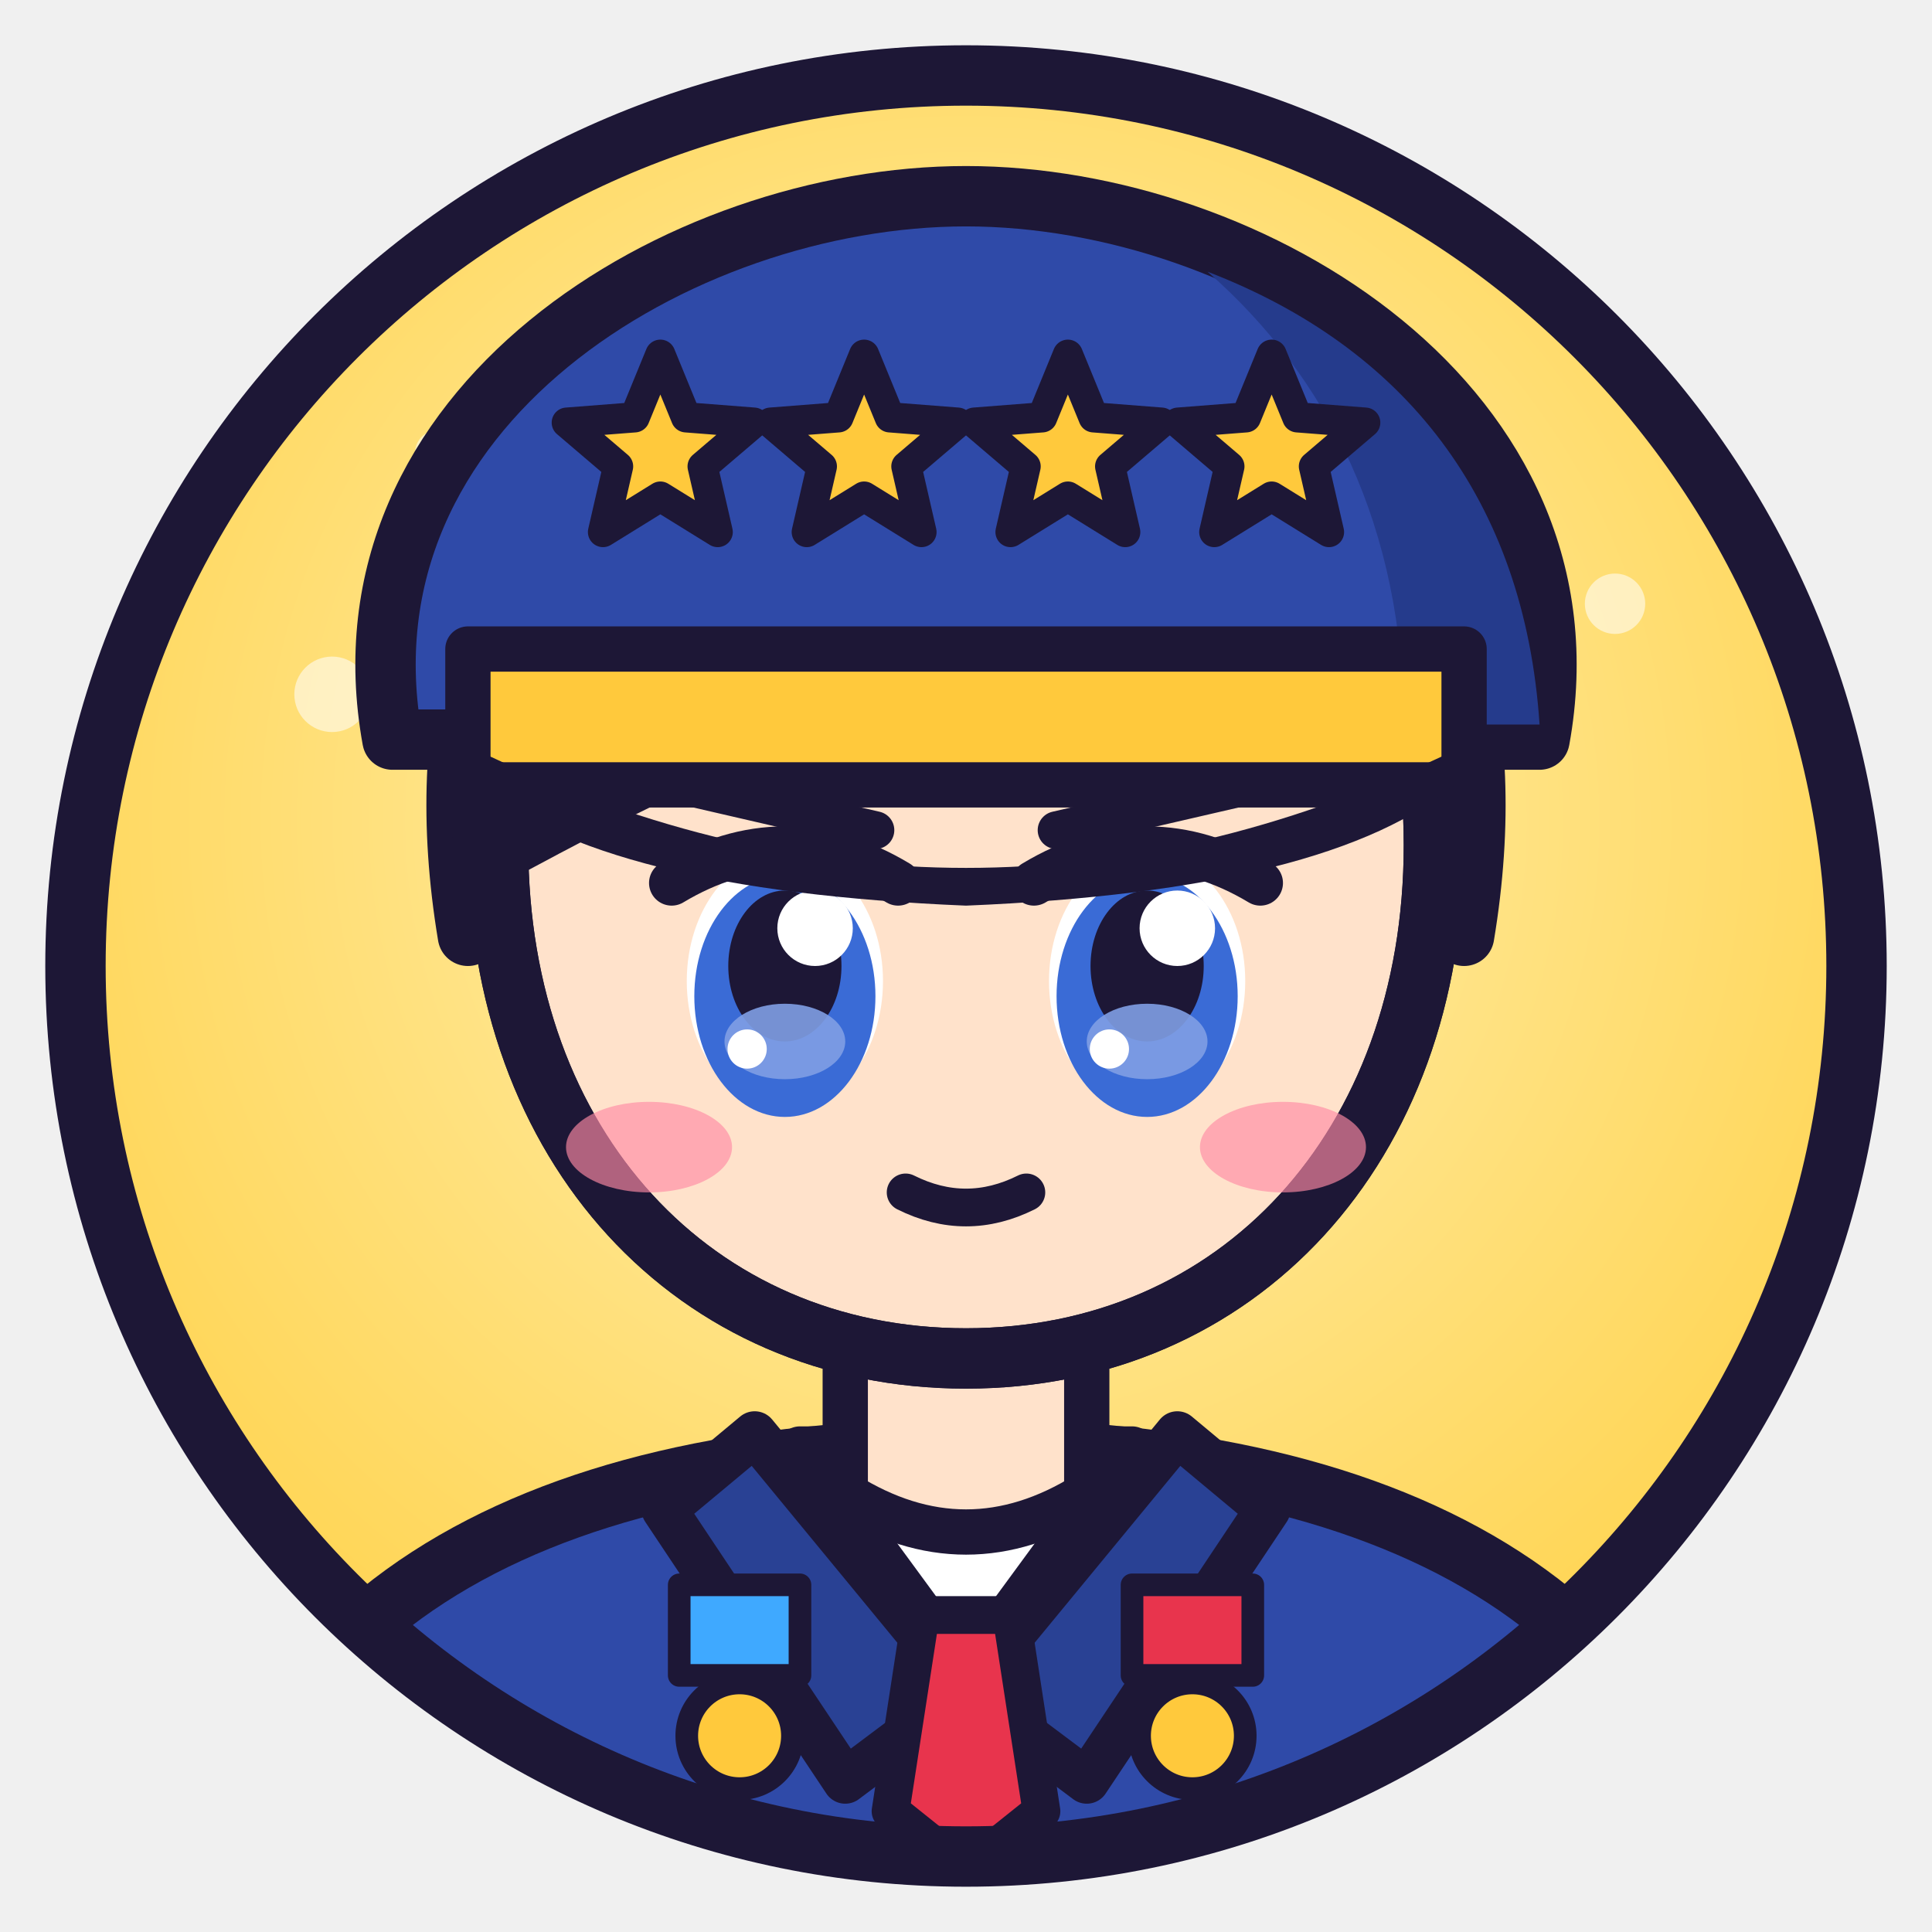
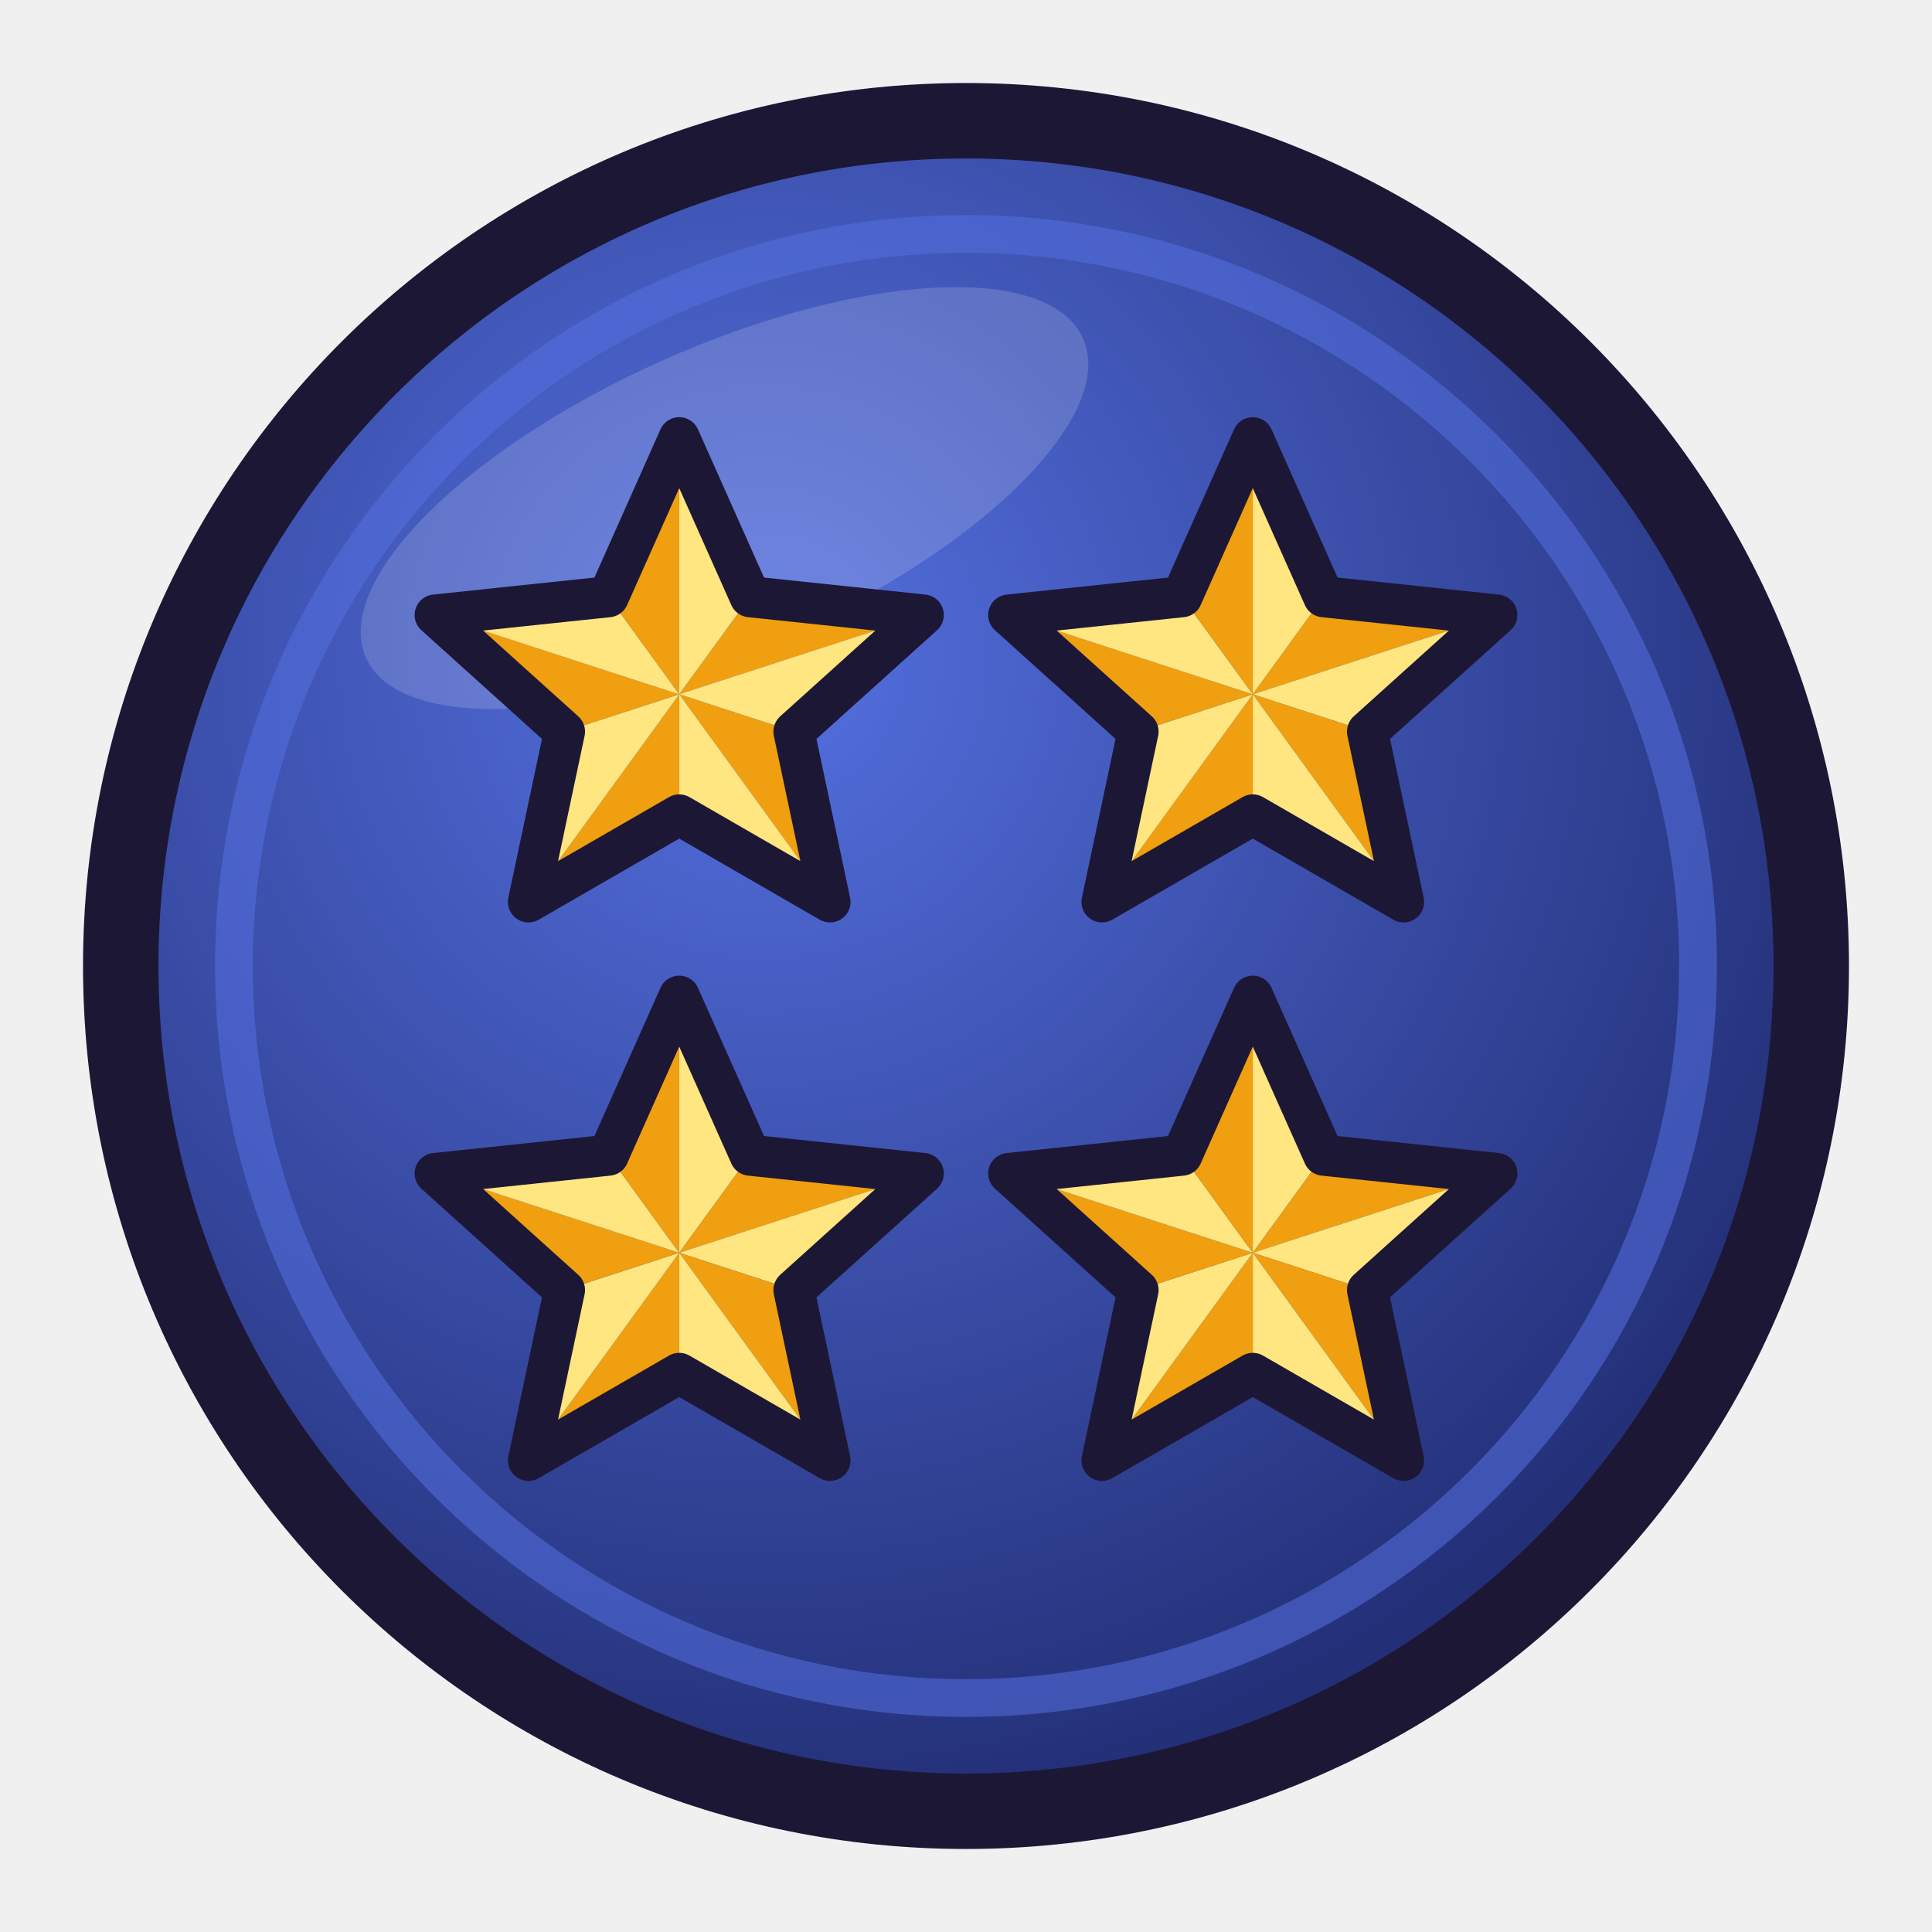
<svg xmlns="http://www.w3.org/2000/svg" width="512" height="512" viewBox="0 0 256 256">
  <defs>
-     <radialGradient id="bg" cx="50%" cy="42%" r="60%">
-       <stop offset="0%" stop-color="#fff1b8" />
-       <stop offset="100%" stop-color="#ffd34d" />
+     <radialGradient id="m" cx="0.38" cy="0.32" r="0.75">
+       <stop offset="0" stop-color="#5470e0" />
+       <stop offset="1" stop-color="#1f2a6e" />
    </radialGradient>
-     <clipPath id="disc">
-       <circle cx="128" cy="128" r="118" />
-     </clipPath>
  </defs>
-   <circle cx="128" cy="128" r="118" fill="url(#bg)" />
-   <g opacity="0.55" fill="#ffffff">
-     <circle cx="44" cy="92" r="5" />
-     <circle cx="214" cy="80" r="4" />
-     <circle cx="58" cy="60" r="3" />
-     M 206.0 123.0 L 208.2 129.8 L 215.0 132.0 L 208.2 134.2 L 206.0 141.0 L 203.8 134.2 L 197.0 132.0 L 203.8 129.8 Z
-     M 50.0 133.0 L 51.7 138.3 L 57.0 140.0 L 51.7 141.7 L 50.0 147.0 L 48.3 141.7 L 43.0 140.0 L 48.3 138.3 Z
-   </g>
-   <g clip-path="url(#disc)">
-     <path d="M 26 262 C 30 214 70 192 128 192 C 186 192 226 214 230 262 Z" fill="#2f4aa8" stroke="#1d1736" stroke-width="8" stroke-linejoin="round" stroke-linecap="round" />
-     <path d="M 106 192 L 128 222 L 150 192 Z" fill="#ffffff" stroke="#1d1736" stroke-width="6" stroke-linejoin="round" stroke-linecap="round" />
-     <path d="M 100 190 L 128 224 L 112 236 L 88 200 Z" fill="#294194" stroke="#1d1736" stroke-width="6" stroke-linejoin="round" stroke-linecap="round" />
-     <path d="M 156 190 L 128 224 L 144 236 L 168 200 Z" fill="#294194" stroke="#1d1736" stroke-width="6" stroke-linejoin="round" stroke-linecap="round" />
-     <path d="M 122 214 L 134 214 L 138 240 L 128 248 L 118 240 Z" fill="#e8344d" stroke="#1d1736" stroke-width="5" stroke-linejoin="round" stroke-linecap="round" />
-     <path d="M 112 160 L 112 198 Q 128 208 144 198 L 144 160 Z" fill="#ffe2cb" stroke="#1d1736" stroke-width="6" stroke-linejoin="round" stroke-linecap="round" />
-     <path d="M 114 168 Q 128 182 142 168 L 142 178 Q 128 190 114 178 Z" fill="#f7bfa0" />
-     <path d="M 62 124 C 52 64 94 38 128 38 C 162 38 204 64 194 124 C 190 112 186 104 180 100 L 76 100 C 70 104 66 112 62 124 Z" fill="#2b2b3a" stroke="#1d1736" stroke-width="8" stroke-linejoin="round" stroke-linecap="round" />
-     <defs>
-       <clipPath id="face">
-         <path d="M 66 112 C 66 70 94 48 128 48 C 162 48 190 70 190 112 C 190 152 164 180 128 180 C 92 180 66 152 66 112 Z" />
-       </clipPath>
-     </defs>
-     <path d="M 66 112 C 66 70 94 48 128 48 C 162 48 190 70 190 112 C 190 152 164 180 128 180 C 92 180 66 152 66 112 Z" fill="#ffe2cb" stroke="#1d1736" stroke-width="8" stroke-linejoin="round" stroke-linecap="round" />
-     <g clip-path="url(#face)">
-       <path d="M 168 60 C 200 100 196 160 150 186 L 210 190 L 210 50 Z" fill="#f7bfa0" opacity="0.7" />
-     </g>
-     <path d="M 66 112 C 66 70 94 48 128 48 C 162 48 190 70 190 112 C 190 152 164 180 128 180 C 92 180 66 152 66 112 Z" fill="none" stroke="#1d1736" stroke-width="8" stroke-linejoin="round" stroke-linecap="round" />
-     <ellipse cx="86" cy="152" rx="11" ry="6" fill="#ff8aa4" opacity="0.65" />
-     <ellipse cx="170" cy="152" rx="11" ry="6" fill="#ff8aa4" opacity="0.65" />
-     <ellipse cx="104" cy="130" rx="13" ry="17" fill="#ffffff" />
-     <ellipse cx="104" cy="132" rx="12" ry="16" fill="#3a6bd6" />
-     <ellipse cx="104" cy="128" rx="7.5" ry="10" fill="#1d1736" />
-     <ellipse cx="104" cy="138" rx="8" ry="5" fill="#7f9fe4" opacity="0.9" />
-     <circle cx="108" cy="123" r="5" fill="#ffffff" />
-     <circle cx="99" cy="139" r="2.6" fill="#ffffff" />
-     <path d="M 89 117 Q 104 108 119 117" fill="none" stroke="#1d1736" stroke-width="6" stroke-linecap="round" stroke-linejoin="round" />
-     <ellipse cx="152" cy="130" rx="13" ry="17" fill="#ffffff" />
-     <ellipse cx="152" cy="132" rx="12" ry="16" fill="#3a6bd6" />
-     <ellipse cx="152" cy="128" rx="7.5" ry="10" fill="#1d1736" />
-     <ellipse cx="152" cy="138" rx="8" ry="5" fill="#7f9fe4" opacity="0.9" />
-     <circle cx="156" cy="123" r="5" fill="#ffffff" />
-     <circle cx="147" cy="139" r="2.6" fill="#ffffff" />
-     <path d="M 137 117 Q 152 108 167 117" fill="none" stroke="#1d1736" stroke-width="6" stroke-linecap="round" stroke-linejoin="round" />
-     <path d="M 64 114 C 62 68 98 46 140 50 C 170 54 192 74 192 108 C 176 92 156 84 130 88 C 106 92 86 102 64 114 Z" fill="#2b2b3a" stroke="#1d1736" stroke-width="8" stroke-linejoin="round" stroke-linecap="round" />
-     <path d="M 90 104 L 116 110" fill="none" stroke="#1d1736" stroke-width="5" stroke-linecap="round" stroke-linejoin="round" />
-     <path d="M 166 104 L 140 110" fill="none" stroke="#1d1736" stroke-width="5" stroke-linecap="round" stroke-linejoin="round" />
-     <path d="M 120 158 Q 128 162 136 158" fill="none" stroke="#1d1736" stroke-width="5" stroke-linecap="round" stroke-linejoin="round" />
-     <path d="M 52 98 C 44 54 90 26 128 26 C 166 26 212 54 204 98 Z" fill="#2f4aa8" stroke="#1d1736" stroke-width="8" stroke-linejoin="round" stroke-linecap="round" />
-     <path d="M 160 36 C 186 46 202 66 204 96 L 186 96 C 186 70 176 50 160 36 Z" fill="#253b8c" />
-     <path d="M 62 86 L 194 86 L 194 104 L 62 104 Z" fill="#ffc93c" stroke="#1d1736" stroke-width="6" stroke-linejoin="round" stroke-linecap="round" />
-     <path d="M 64 102 Q 128 132 192 102 Q 176 116 128 118 Q 80 116 64 102 Z" fill="#1d1736" stroke="#1d1736" stroke-width="4" stroke-linejoin="round" stroke-linecap="round" />
-     <path d="M 87.5 47.0 L 90.9 55.3 L 99.9 56.0 L 93.1 61.8 L 95.1 70.5 L 87.5 65.8 L 79.9 70.5 L 81.9 61.8 L 75.1 56.0 L 84.1 55.3 Z" fill="#ffc93c" stroke="#1d1736" stroke-width="4" stroke-linejoin="round" stroke-linecap="round" />
-     <path d="M 114.5 47.0 L 117.9 55.3 L 126.9 56.0 L 120.1 61.8 L 122.1 70.5 L 114.5 65.8 L 106.9 70.5 L 108.9 61.8 L 102.1 56.0 L 111.1 55.3 Z" fill="#ffc93c" stroke="#1d1736" stroke-width="4" stroke-linejoin="round" stroke-linecap="round" />
-     <path d="M 141.5 47.0 L 144.9 55.3 L 153.9 56.0 L 147.1 61.8 L 149.1 70.5 L 141.5 65.8 L 133.9 70.5 L 135.9 61.8 L 129.1 56.0 L 138.1 55.3 Z" fill="#ffc93c" stroke="#1d1736" stroke-width="4" stroke-linejoin="round" stroke-linecap="round" />
-     <path d="M 168.5 47.0 L 171.9 55.3 L 180.9 56.0 L 174.1 61.8 L 176.1 70.5 L 168.5 65.8 L 160.9 70.5 L 162.9 61.8 L 156.1 56.0 L 165.1 55.3 Z" fill="#ffc93c" stroke="#1d1736" stroke-width="4" stroke-linejoin="round" stroke-linecap="round" />
-     <path d="M 150 210 L 166 210 L 166 222 L 150 222 Z" fill="#e8344d" stroke="#1d1736" stroke-width="3" stroke-linejoin="round" stroke-linecap="round" />
-     <circle cx="158" cy="230" r="7" fill="#ffc93c" stroke="#1d1736" stroke-width="3" />
-     <path d="M 90 210 L 106 210 L 106 222 L 90 222 Z" fill="#3fa9ff" stroke="#1d1736" stroke-width="3" stroke-linejoin="round" stroke-linecap="round" />
-     <circle cx="98" cy="230" r="7" fill="#ffc93c" stroke="#1d1736" stroke-width="3" />
-   </g>
-   <circle cx="128" cy="128" r="118" fill="none" stroke="#1d1736" stroke-width="8" stroke-linejoin="round" stroke-linecap="round" />
+   <circle cx="128" cy="128" r="112" fill="url(#m)" stroke="#1d1736" stroke-width="10" />
+   <circle cx="128" cy="128" r="97" fill="none" stroke="#5470e0" stroke-width="5" opacity="0.55" />
+   <ellipse cx="96" cy="66" rx="52" ry="20" transform="rotate(-24 96 66)" fill="#ffffff" opacity="0.16" />
+   <path d="M90 92 L90 58 L99.39 79.07 Z" fill="#ffe680" />
+   <path d="M90 92 L99.39 79.07 L122.34 81.49 Z" fill="#ef9f0f" />
+   <path d="M90 92 L122.34 81.49 L105.2 96.94 Z" fill="#ffe680" />
+   <path d="M90 92 L105.2 96.94 L109.98 119.51 Z" fill="#ef9f0f" />
+   <path d="M90 92 L109.98 119.51 L90 107.98 Z" fill="#ffe680" />
+   <path d="M90 92 L90 107.98 L70.02 119.51 Z" fill="#ef9f0f" />
+   <path d="M90 92 L70.02 119.51 L74.8 96.94 Z" fill="#ffe680" />
+   <path d="M90 92 L74.8 96.94 L57.66 81.49 Z" fill="#ef9f0f" />
+   <path d="M90 92 L57.66 81.49 L80.61 79.07 Z" fill="#ffe680" />
+   <path d="M90 92 L80.61 79.07 L90 58 Z" fill="#ef9f0f" />
+   <path d="M90 58 L99.39 79.07 L122.34 81.49 L105.2 96.94 L109.98 119.51 L90 107.98 L70.02 119.51 L74.8 96.94 L57.66 81.49 L80.61 79.07 Z" fill="none" stroke="#1d1736" stroke-width="5.44" stroke-linejoin="round" stroke-linecap="round" />
+   <path d="M166 92 L166 58 L175.39 79.07 Z" fill="#ffe680" />
+   <path d="M166 92 L175.39 79.07 L198.34 81.49 Z" fill="#ef9f0f" />
+   <path d="M166 92 L198.34 81.49 L181.2 96.94 Z" fill="#ffe680" />
+   <path d="M166 92 L181.2 96.94 L185.98 119.51 Z" fill="#ef9f0f" />
+   <path d="M166 92 L185.98 119.51 L166 107.98 Z" fill="#ffe680" />
+   <path d="M166 92 L166 107.98 L146.02 119.51 Z" fill="#ef9f0f" />
+   <path d="M166 92 L146.02 119.51 L150.8 96.94 Z" fill="#ffe680" />
+   <path d="M166 92 L150.8 96.94 L133.66 81.49 Z" fill="#ef9f0f" />
+   <path d="M166 92 L133.66 81.49 L156.61 79.07 Z" fill="#ffe680" />
+   <path d="M166 92 L156.61 79.07 L166 58 Z" fill="#ef9f0f" />
+   <path d="M166 58 L175.39 79.07 L198.34 81.49 L181.2 96.94 L185.98 119.51 L166 107.98 L146.02 119.51 L150.8 96.94 L133.66 81.49 L156.61 79.07 Z" fill="none" stroke="#1d1736" stroke-width="5.44" stroke-linejoin="round" stroke-linecap="round" />
+   <path d="M90 166 L90 132 L99.39 153.07 Z" fill="#ffe680" />
+   <path d="M90 166 L99.39 153.07 L122.34 155.49 Z" fill="#ef9f0f" />
+   <path d="M90 166 L122.34 155.49 L105.2 170.94 Z" fill="#ffe680" />
+   <path d="M90 166 L105.2 170.94 L109.98 193.51 Z" fill="#ef9f0f" />
+   <path d="M90 166 L109.98 193.51 L90 181.98 Z" fill="#ffe680" />
+   <path d="M90 166 L90 181.98 L70.02 193.51 Z" fill="#ef9f0f" />
+   <path d="M90 166 L70.02 193.51 L74.8 170.94 Z" fill="#ffe680" />
+   <path d="M90 166 L74.8 170.94 L57.66 155.49 Z" fill="#ef9f0f" />
+   <path d="M90 166 L57.66 155.49 L80.61 153.07 Z" fill="#ffe680" />
+   <path d="M90 166 L80.61 153.07 L90 132 Z" fill="#ef9f0f" />
+   <path d="M90 132 L99.39 153.07 L122.34 155.49 L105.2 170.94 L109.98 193.51 L90 181.98 L70.02 193.51 L74.8 170.94 L57.66 155.49 L80.61 153.07 Z" fill="none" stroke="#1d1736" stroke-width="5.44" stroke-linejoin="round" stroke-linecap="round" />
+   <path d="M166 166 L166 132 L175.39 153.07 Z" fill="#ffe680" />
+   <path d="M166 166 L175.39 153.07 L198.34 155.49 Z" fill="#ef9f0f" />
+   <path d="M166 166 L198.34 155.49 L181.2 170.94 Z" fill="#ffe680" />
+   <path d="M166 166 L181.2 170.94 L185.98 193.51 Z" fill="#ef9f0f" />
+   <path d="M166 166 L185.98 193.51 L166 181.98 Z" fill="#ffe680" />
+   <path d="M166 166 L166 181.98 L146.02 193.51 Z" fill="#ef9f0f" />
+   <path d="M166 166 L146.02 193.51 L150.8 170.94 Z" fill="#ffe680" />
+   <path d="M166 166 L150.8 170.94 L133.66 155.49 Z" fill="#ef9f0f" />
+   <path d="M166 166 L133.66 155.49 L156.61 153.07 Z" fill="#ffe680" />
+   <path d="M166 166 L156.61 153.07 L166 132 Z" fill="#ef9f0f" />
+   <path d="M166 132 L175.39 153.07 L198.34 155.49 L181.2 170.94 L185.98 193.51 L166 181.98 L146.02 193.51 L150.8 170.94 L133.66 155.49 L156.61 153.07 Z" fill="none" stroke="#1d1736" stroke-width="5.44" stroke-linejoin="round" stroke-linecap="round" />
</svg>
